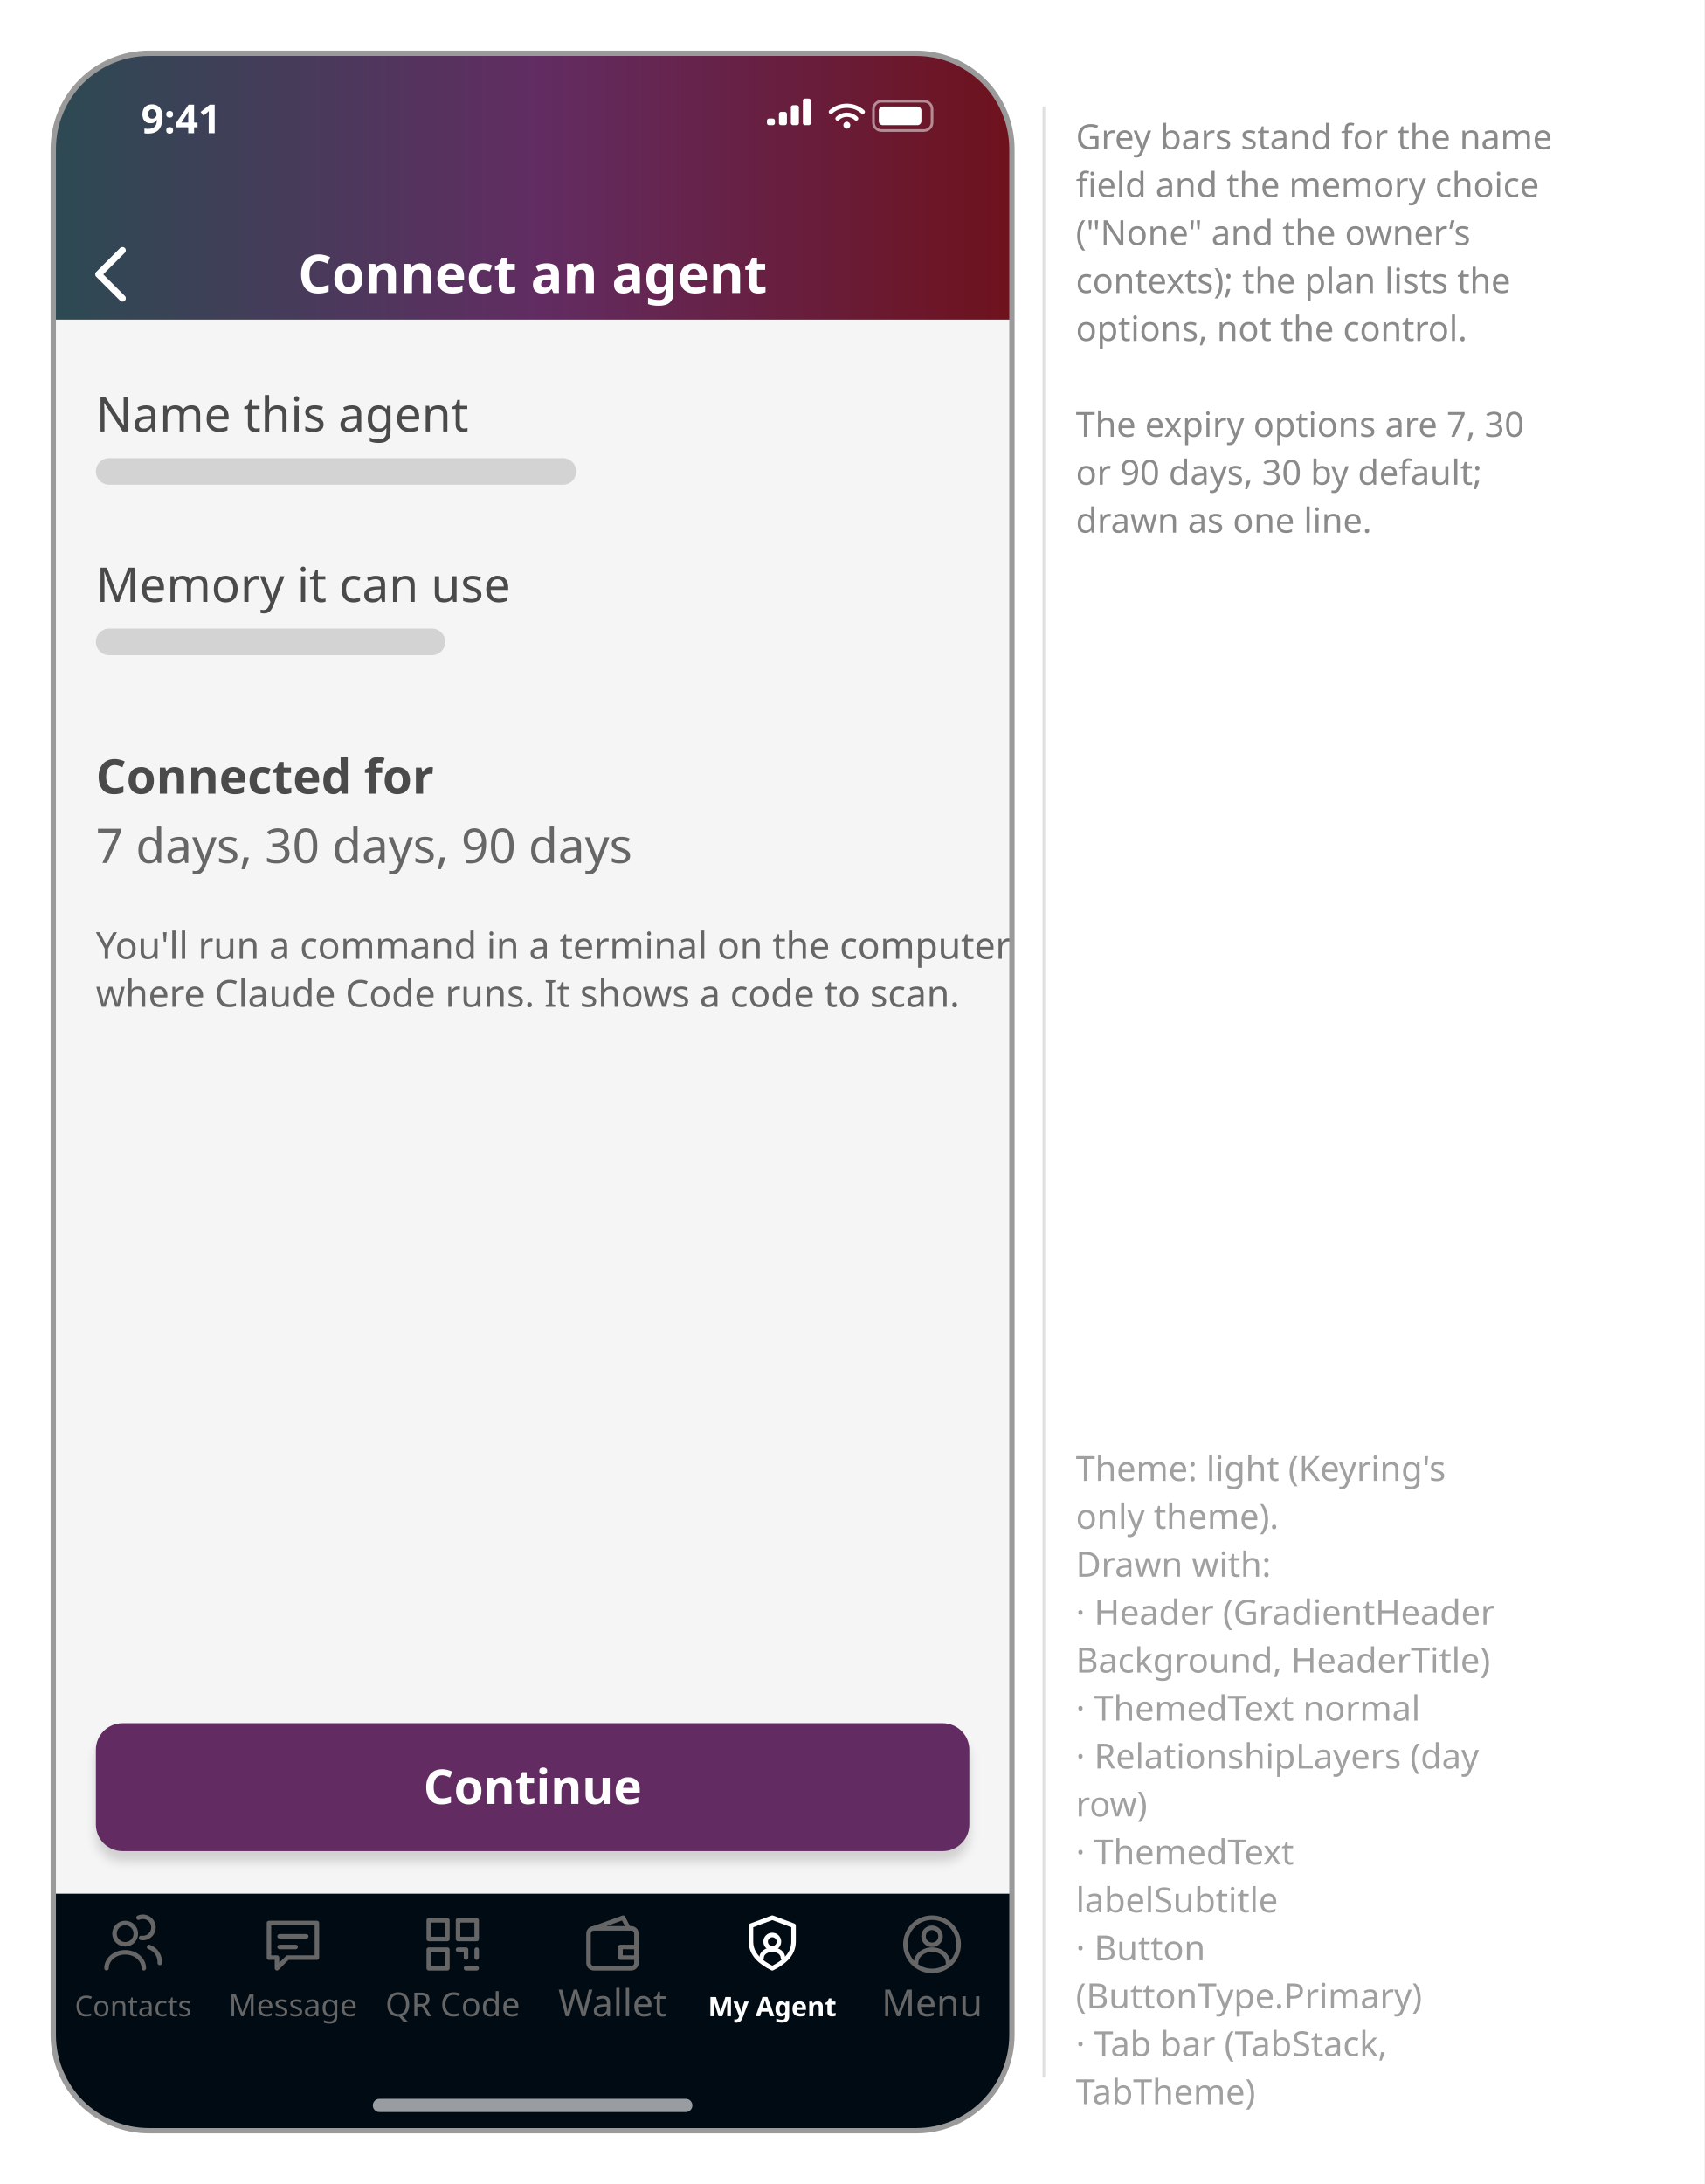
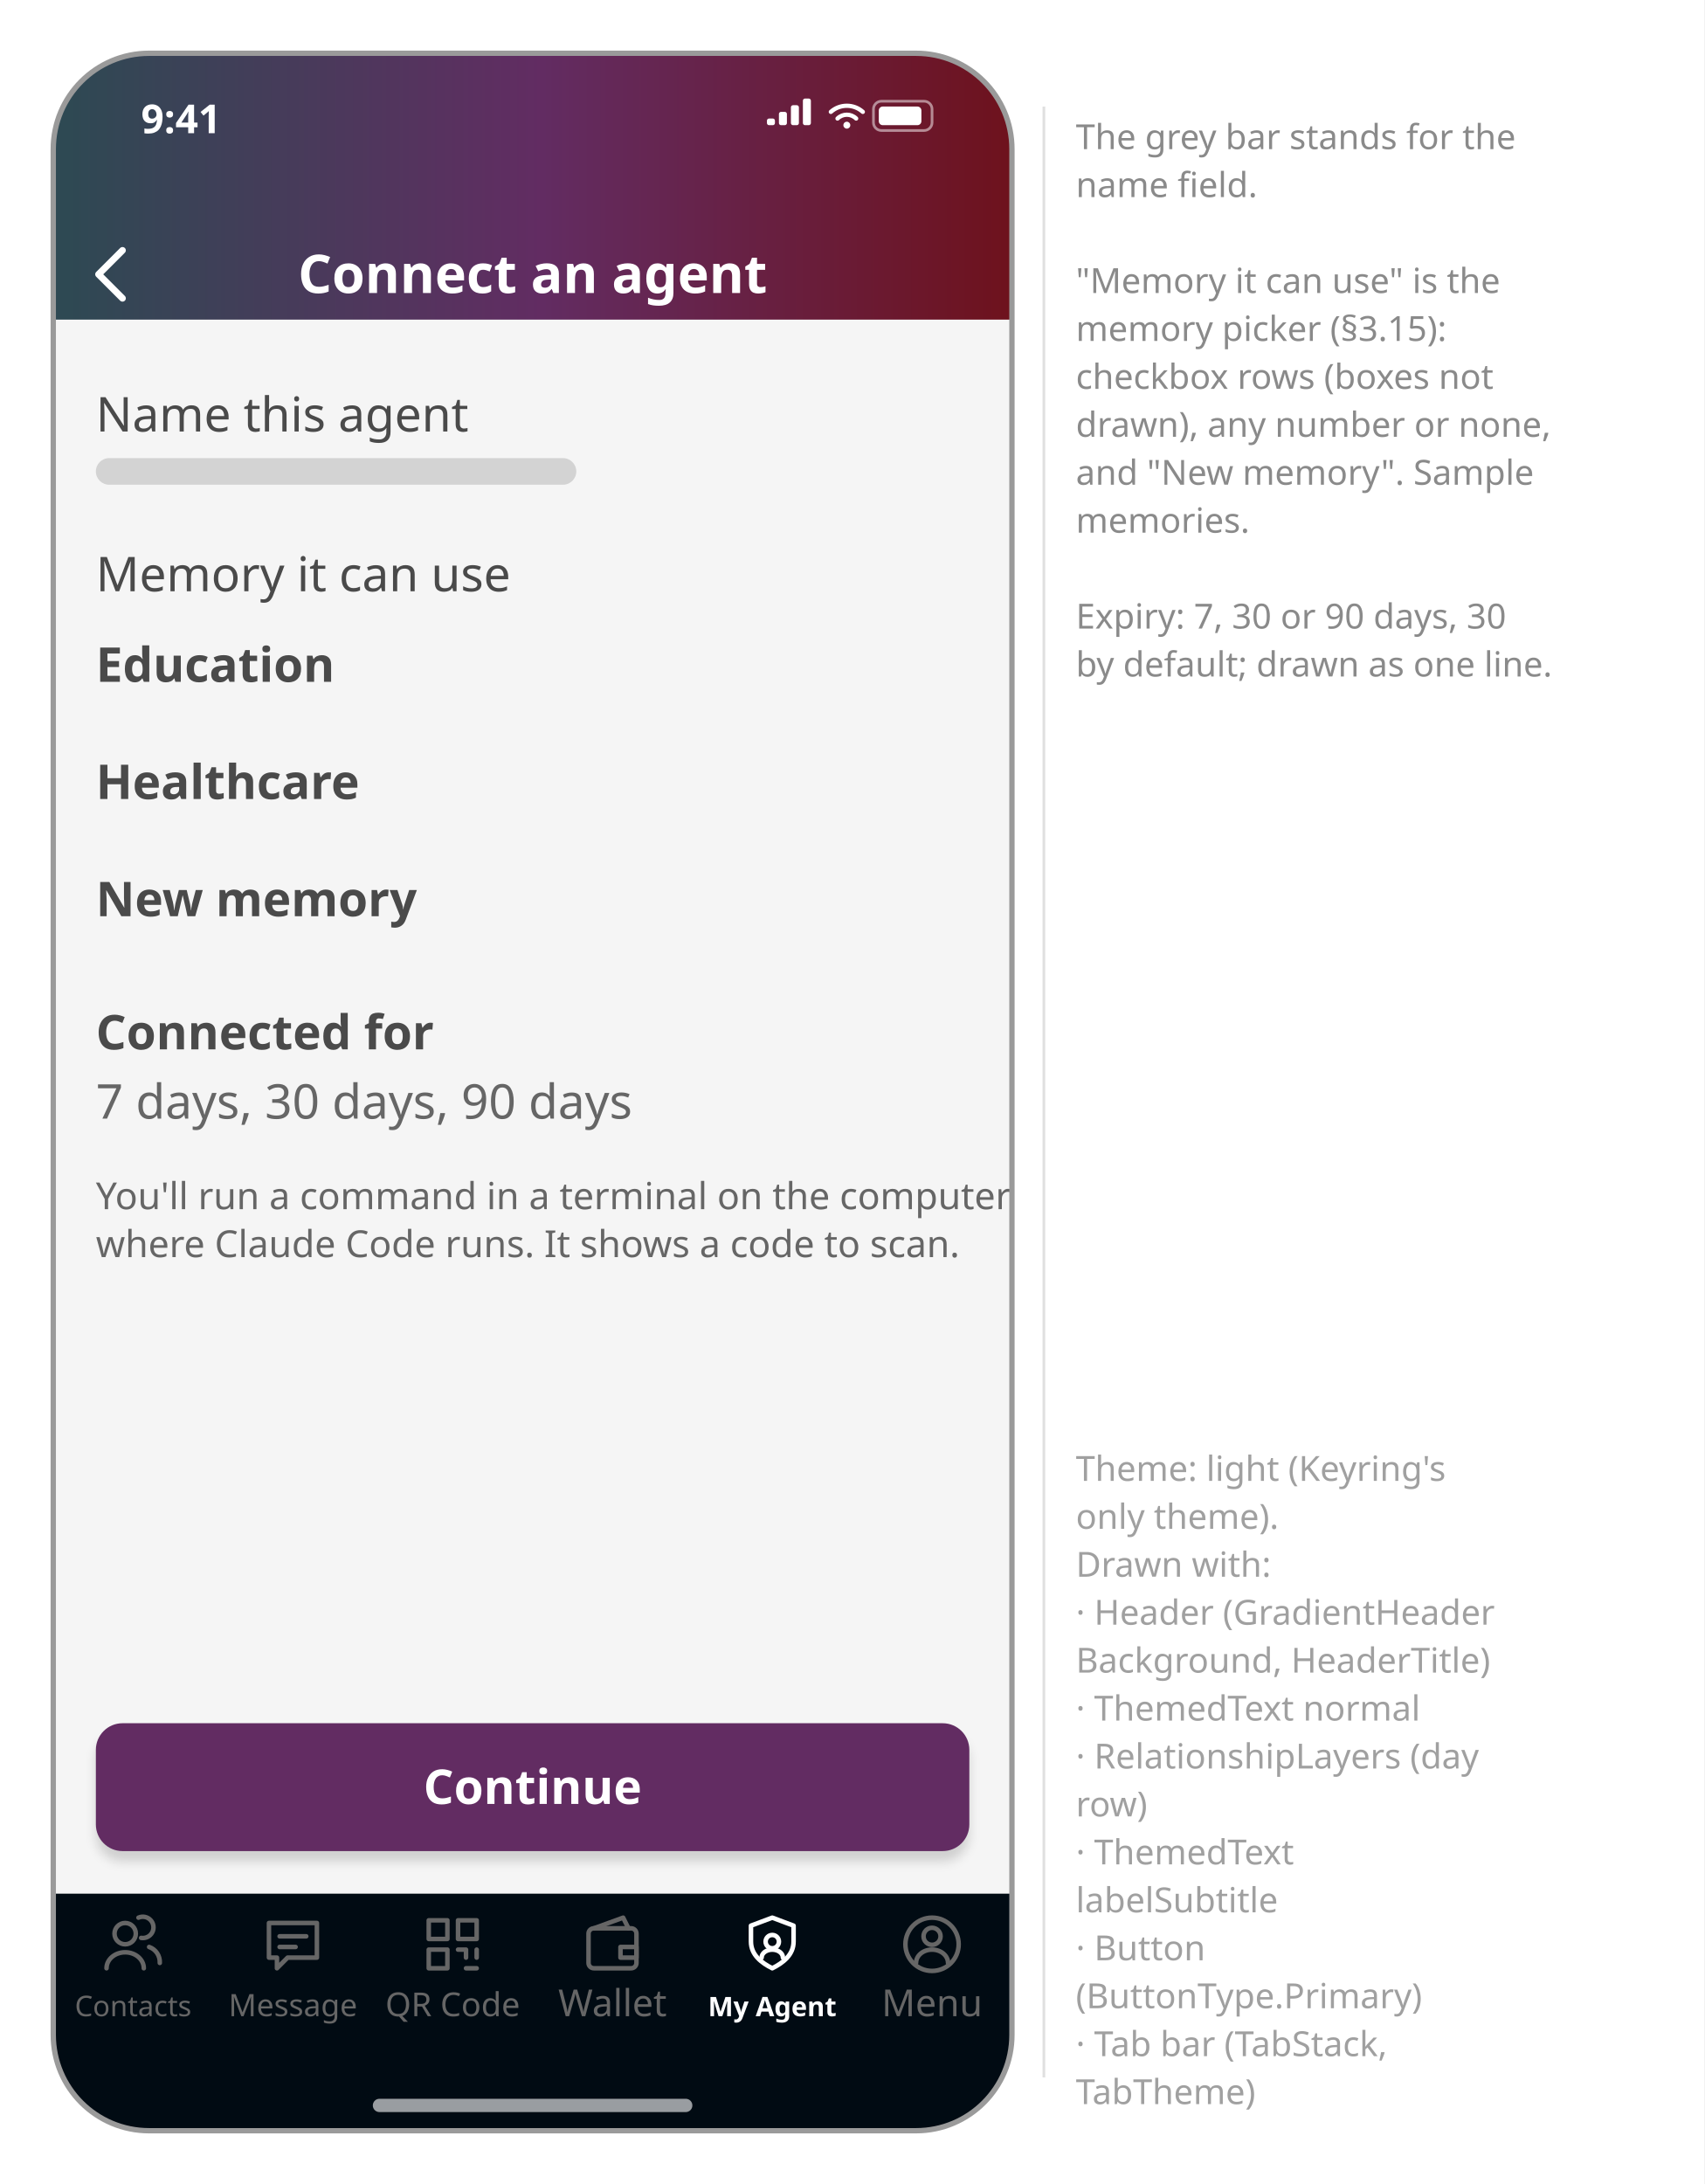
<svg xmlns="http://www.w3.org/2000/svg" width="640" height="820" viewBox="0 0 640 820" font-family="'Source Sans 3', 'SourceSans3-Regular', system-ui, sans-serif">
  <defs>
    <linearGradient id="kr-header" x1="0" y1="0" x2="1" y2="0">
      <stop offset="0.01" stop-color="#2E4953" />
      <stop offset="0.51" stop-color="#622C62" />
      <stop offset="1" stop-color="#6E121D" />
    </linearGradient>
    <filter id="kr-card-shadow" x="-10%" y="-30%" width="120%" height="160%">
      <feGaussianBlur stdDeviation="2" />
    </filter>
    <filter id="kr-button-shadow" x="-10%" y="-30%" width="120%" height="160%">
      <feGaussianBlur stdDeviation="2" />
    </filter>
    <clipPath id="kr-phone">
      <rect x="20" y="20" width="360" height="780" rx="36" />
    </clipPath>
  </defs>
  <rect width="640" height="820" fill="#FFFFFF" />
  <g clip-path="url(#kr-phone)">
    <rect x="20" y="20" width="360" height="780" fill="#F5F5F5" />
    <rect x="20" y="20" width="360" height="100" fill="url(#kr-header)" />
    <text x="68" y="50" font-family="system-ui, sans-serif" font-size="15" font-weight="600" fill="#FFFFFF" text-anchor="middle">9:41</text>
    <g fill="#FFFFFF">
      <rect x="288" y="44.5" width="3" height="2.5" rx="0.8" />
      <rect x="292.5" y="42" width="3" height="5" rx="0.8" />
      <rect x="297" y="39.5" width="3" height="7.5" rx="0.8" />
      <rect x="301.5" y="37" width="3" height="10" rx="0.8" />
    </g>
    <path d="M312 42 a9 9 0 0 1 12 0 M314.5 44.5 a5 5 0 0 1 7 0" fill="none" stroke="#FFFFFF" stroke-width="1.6" stroke-linecap="round" />
    <circle cx="318" cy="47" r="1.3" fill="#FFFFFF" />
    <rect x="328" y="38" width="22" height="11" rx="3" fill="none" stroke="#FFFFFF" stroke-opacity="0.5" />
    <rect x="330" y="40" width="16" height="7" rx="1.5" fill="#FFFFFF" />
    <path d="M46 94 l-9 9 l9 9" fill="none" stroke="#FFFFFF" stroke-width="2.5" stroke-linecap="round" stroke-linejoin="round" />
    <text x="200" y="110" font-family="system-ui, sans-serif" font-size="20" font-weight="700" fill="#FFFFFF" text-anchor="middle">Connect an agent</text>
    <text font-size="18" fill="#4A4A4A">
      <tspan x="36" y="162">Name this agent</tspan>
    </text>
    <rect x="36" y="172" width="180.4" height="10" rx="5" fill="#D3D3D3" />
    <text font-size="18" fill="#4A4A4A">
-       <tspan x="36" y="226">Memory it can use</tspan>
+       <tspan x="36" y="222">Memory it can use</tspan>
    </text>
-     <rect x="36" y="236" width="131.2" height="10" rx="5" fill="#D3D3D3" />
    <text font-size="18" font-weight="700" fill="#4A4A4A">
-       <tspan x="36" y="298">Connected for</tspan>
+       <tspan x="36" y="256">Education</tspan>
+     </text>
+     <text font-size="18" font-weight="700" fill="#4A4A4A">
+       <tspan x="36" y="300">Healthcare</tspan>
+     </text>
+     <text font-size="18" font-weight="700" fill="#4A4A4A">
+       <tspan x="36" y="344">New memory</tspan>
+     </text>
+     <text font-size="18" font-weight="700" fill="#4A4A4A">
+       <tspan x="36" y="394">Connected for</tspan>
    </text>
    <text font-size="18" fill="#666666">
-       <tspan x="36" y="324">7 days, 30 days, 90 days</tspan>
+       <tspan x="36" y="420">7 days, 30 days, 90 days</tspan>
    </text>
    <text font-size="14" fill="#666666">
-       <tspan x="36" y="360">You'll run a command in a terminal on the computer</tspan>
+       <tspan x="36" y="454">You'll run a command in a terminal on the computer</tspan>
      <tspan x="36" dy="18">where Claude Code runs. It shows a code to scan.</tspan>
    </text>
    <rect x="36" y="651" width="328" height="48" rx="10" fill="#000000" fill-opacity="0.15" filter="url(#kr-button-shadow)" />
    <rect x="36" y="647" width="328" height="48" rx="10" fill="#622C62" />
    <text x="200" y="677.3" font-size="18" font-weight="700" fill="#FFFFFF" text-anchor="middle">Continue</text>
    <rect x="20" y="711" width="360" height="89" fill="#010B13" />
    <g fill="none" stroke="#666666" stroke-width="1.7" stroke-linecap="round" stroke-linejoin="round">
      <circle cx="47" cy="726" r="4" />
      <path d="M40 739 a7 6 0 0 1 14 0" />
      <path d="M52 720 a4 4 0 1 1 1 7.6 M56 731 a6 6 0 0 1 4 6" />
    </g>
    <text x="50" y="757" font-size="10.7" fill="#666666" text-anchor="middle">Contacts</text>
    <g fill="none" stroke="#666666" stroke-width="1.7" stroke-linecap="round" stroke-linejoin="round">
      <path d="M101 722 h18 v13 h-11 l-4 4 v-4 h-3 z" />
      <path d="M105 727 h10 M105 731 h6" />
    </g>
    <text x="110" y="757" font-size="11.6" fill="#666666" text-anchor="middle">Message</text>
    <g fill="none" stroke="#666666" stroke-width="1.7" stroke-linecap="round" stroke-linejoin="round">
      <rect x="161" y="721" width="7" height="7" />
      <rect x="172" y="721" width="7" height="7" />
      <rect x="161" y="732" width="7" height="7" />
      <path d="M172 732 h3 v3 M179 732 v3 M175 739 h4" />
    </g>
    <text x="170" y="757" font-size="12.4" fill="#666666" text-anchor="middle">QR Code</text>
    <g fill="none" stroke="#666666" stroke-width="1.7" stroke-linecap="round" stroke-linejoin="round">
      <rect x="221" y="724" width="18" height="15" rx="2" />
      <path d="M223 724 l11 -4 l2 4 M233 731 h6 v4 h-6 z" />
    </g>
    <text x="230" y="757" font-size="14.0" fill="#666666" text-anchor="middle">Wallet</text>
    <g fill="none" stroke="#FFFFFF" stroke-width="1.7" stroke-linecap="round" stroke-linejoin="round">
      <path d="M290 720 l8 3 v6 c0 5 -4 8 -8 10 c-4 -2 -8 -5 -8 -10 v-6 z" />
      <circle cx="290" cy="729" r="2.5" />
      <path d="M286 735 a4 3 0 0 1 8 0" />
    </g>
    <text x="290" y="757" font-size="10.1" font-weight="700" fill="#FFFFFF" text-anchor="middle">My Agent</text>
    <g fill="none" stroke="#666666" stroke-width="1.7" stroke-linecap="round" stroke-linejoin="round">
      <circle cx="350" cy="730" r="10" />
      <circle cx="350" cy="727" r="3.2" />
      <path d="M344 737 a6 5 0 0 1 12 0" />
    </g>
    <text x="350" y="757" font-size="14.0" fill="#666666" text-anchor="middle">Menu</text>
    <rect x="140" y="788" width="120" height="5" rx="2.5" fill="#FFFFFF" opacity="0.6" />
  </g>
  <rect x="20" y="20" width="360" height="780" rx="36" fill="none" stroke="#9A9A9A" stroke-width="2" />
  <line x1="392" y1="40" x2="392" y2="780" stroke="#E0E0E0" stroke-width="1" />
  <text font-family="system-ui, sans-serif" font-size="13" fill="#8A8A8A">
-     <tspan x="404" y="56">Grey bars stand for the name</tspan>
-     <tspan x="404" dy="18">field and the memory choice</tspan>
-     <tspan x="404" dy="18">("None" and the owner’s</tspan>
-     <tspan x="404" dy="18">contexts); the plan lists the</tspan>
-     <tspan x="404" dy="18">options, not the control.</tspan>
+     <tspan x="404" y="56">The grey bar stands for the</tspan>
+     <tspan x="404" dy="18">name field.</tspan>
    <tspan x="404" dy="18"> </tspan>
-     <tspan x="404" dy="18">The expiry options are 7, 30</tspan>
-     <tspan x="404" dy="18">or 90 days, 30 by default;</tspan>
-     <tspan x="404" dy="18">drawn as one line.</tspan>
+     <tspan x="404" dy="18">"Memory it can use" is the</tspan>
+     <tspan x="404" dy="18">memory picker (§3.15):</tspan>
+     <tspan x="404" dy="18">checkbox rows (boxes not</tspan>
+     <tspan x="404" dy="18">drawn), any number or none,</tspan>
+     <tspan x="404" dy="18">and "New memory". Sample</tspan>
+     <tspan x="404" dy="18">memories.</tspan>
+     <tspan x="404" dy="18"> </tspan>
+     <tspan x="404" dy="18">Expiry: 7, 30 or 90 days, 30</tspan>
+     <tspan x="404" dy="18">by default; drawn as one line.</tspan>
    <tspan x="404" dy="18"> </tspan>
  </text>
  <text font-family="system-ui, sans-serif" font-size="13" fill="#A0A0A0">
    <tspan x="404" y="556">Theme: light (Keyring's</tspan>
    <tspan x="404" dy="18">   only theme).</tspan>
    <tspan x="404" dy="18">Drawn with:</tspan>
    <tspan x="404" dy="18">· Header (GradientHeader</tspan>
    <tspan x="404" dy="18">   Background, HeaderTitle)</tspan>
    <tspan x="404" dy="18">· ThemedText normal</tspan>
    <tspan x="404" dy="18">· RelationshipLayers (day</tspan>
    <tspan x="404" dy="18">   row)</tspan>
    <tspan x="404" dy="18">· ThemedText</tspan>
    <tspan x="404" dy="18">   labelSubtitle</tspan>
    <tspan x="404" dy="18">· Button</tspan>
    <tspan x="404" dy="18">   (ButtonType.Primary)</tspan>
    <tspan x="404" dy="18">· Tab bar (TabStack,</tspan>
    <tspan x="404" dy="18">   TabTheme)</tspan>
  </text>
</svg>
